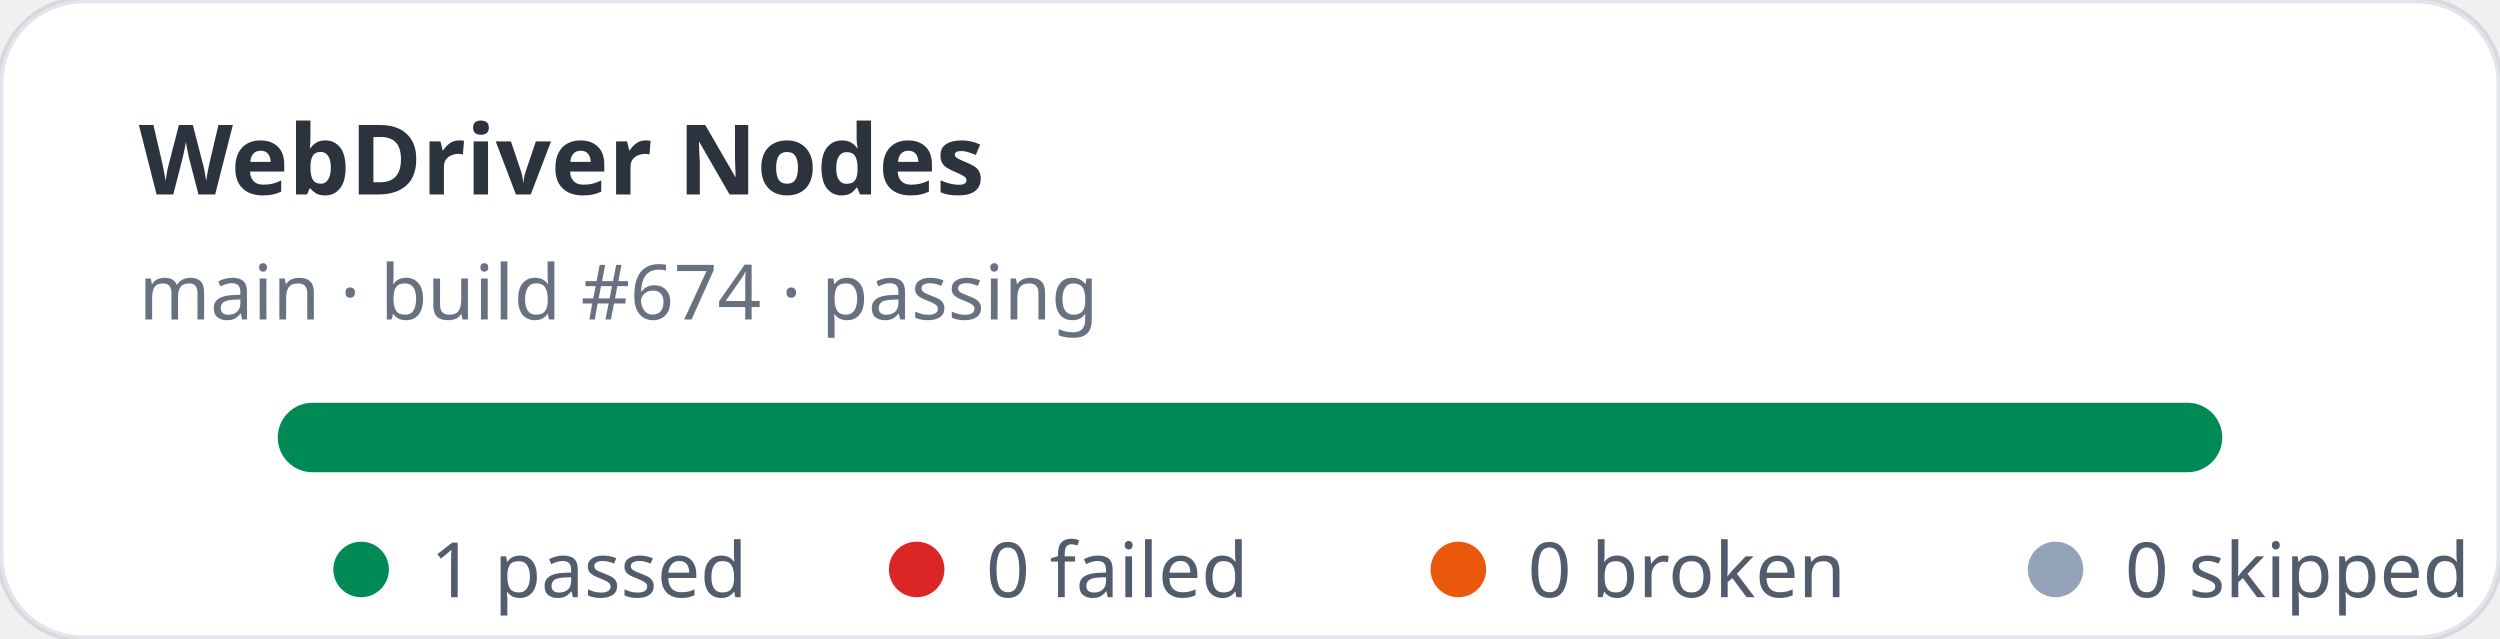
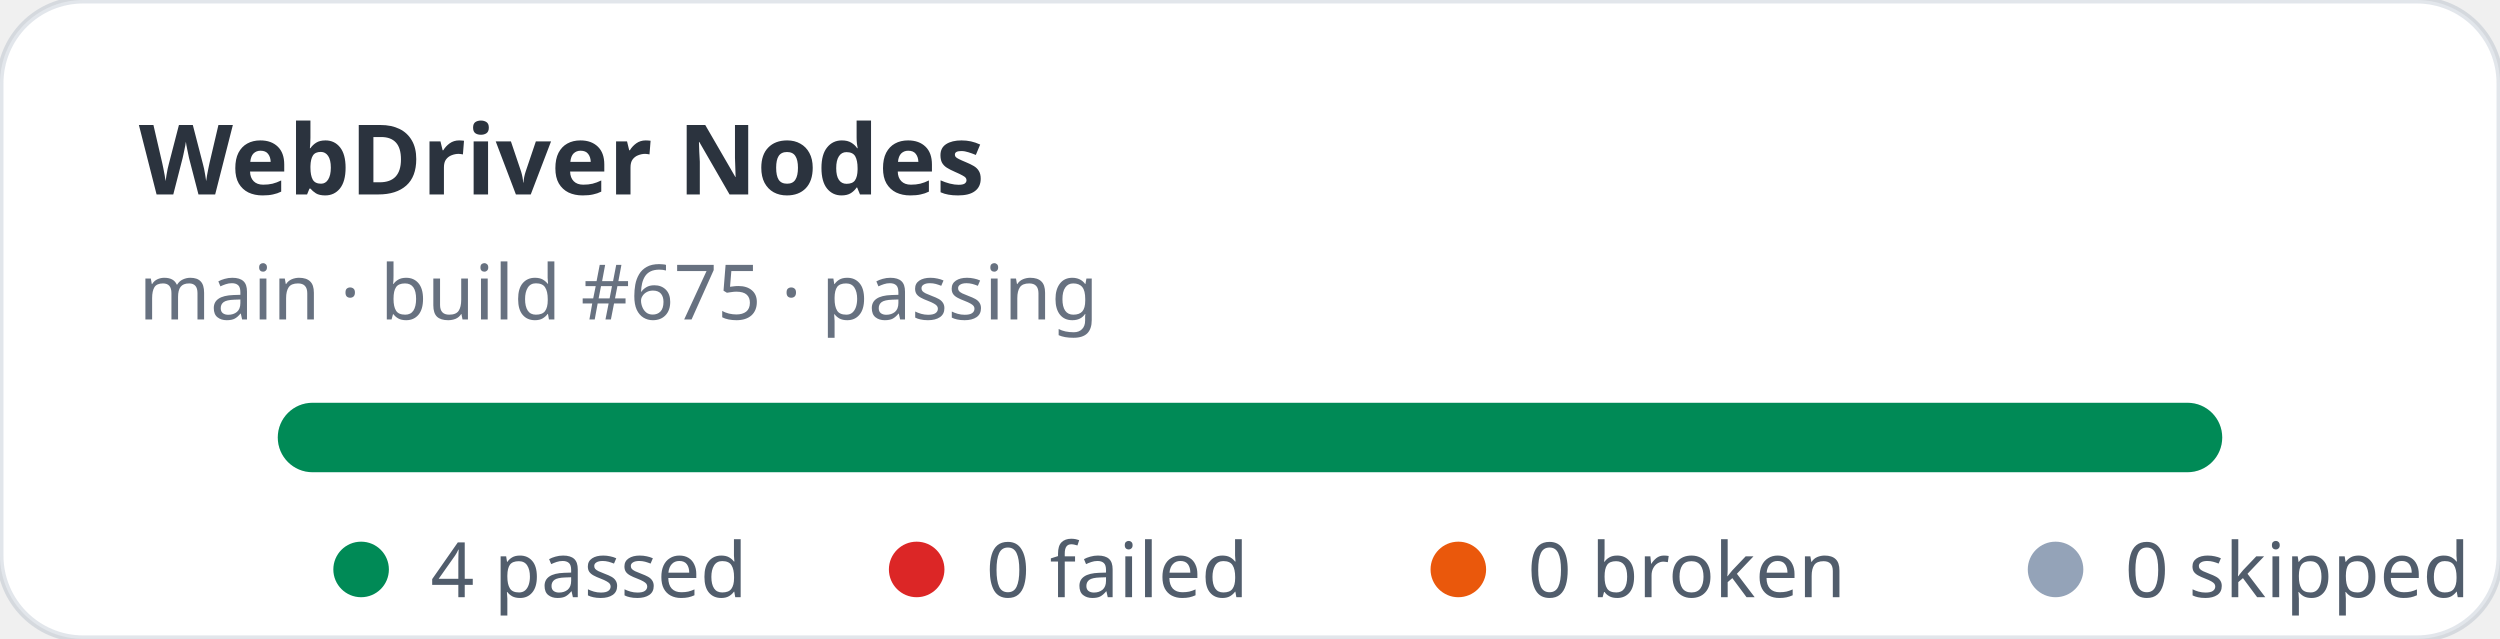
- <svg xmlns="http://www.w3.org/2000/svg" width="360" height="92" viewBox="0 0 360 92" role="img" aria-label="WebDriver Nodes stats: 1 passed, 0 failed">
+ <svg xmlns="http://www.w3.org/2000/svg" width="360" height="92" viewBox="0 0 360 92" role="img" aria-label="WebDriver Nodes stats: 4 passed, 0 failed">
  <rect width="360" height="92" rx="12" fill="#ffffff" stroke="rgba(11,48,86,0.12)" />
  <text x="20" y="28" fill="rgba(1,10,24,0.83)" font-family="ui-sans-serif,system-ui,sans-serif" font-size="14" font-weight="700">WebDriver Nodes</text>
-   <text x="20" y="46" fill="rgba(2,19,44,0.6)" font-family="ui-sans-serif,system-ui,sans-serif" font-size="11">main · build #674 · passing</text>
+   <text x="20" y="46" fill="rgba(2,19,44,0.6)" font-family="ui-sans-serif,system-ui,sans-serif" font-size="11">main · build #675 · passing</text>
  <rect x="40" y="58" width="280" height="10" rx="5" fill="#e2e8f0" />
  <rect x="40" y="58" width="280" height="10" rx="5" fill="#008a56" />
  <g font-family="ui-sans-serif,system-ui,sans-serif" font-size="11" fill="rgba(1,18,40,0.68)">
    <circle cx="52" cy="82" r="4" fill="#008a56" />
-     <text x="62" y="86">1 passed</text>
+     <text x="62" y="86">4 passed</text>
    <circle cx="132" cy="82" r="4" fill="#dc2626" />
    <text x="142" y="86">0 failed</text>
    <circle cx="210" cy="82" r="4" fill="#ea580c" />
    <text x="220" y="86">0 broken</text>
    <circle cx="296" cy="82" r="4" fill="#94a3b8" />
    <text x="306" y="86">0 skipped</text>
  </g>
</svg>
